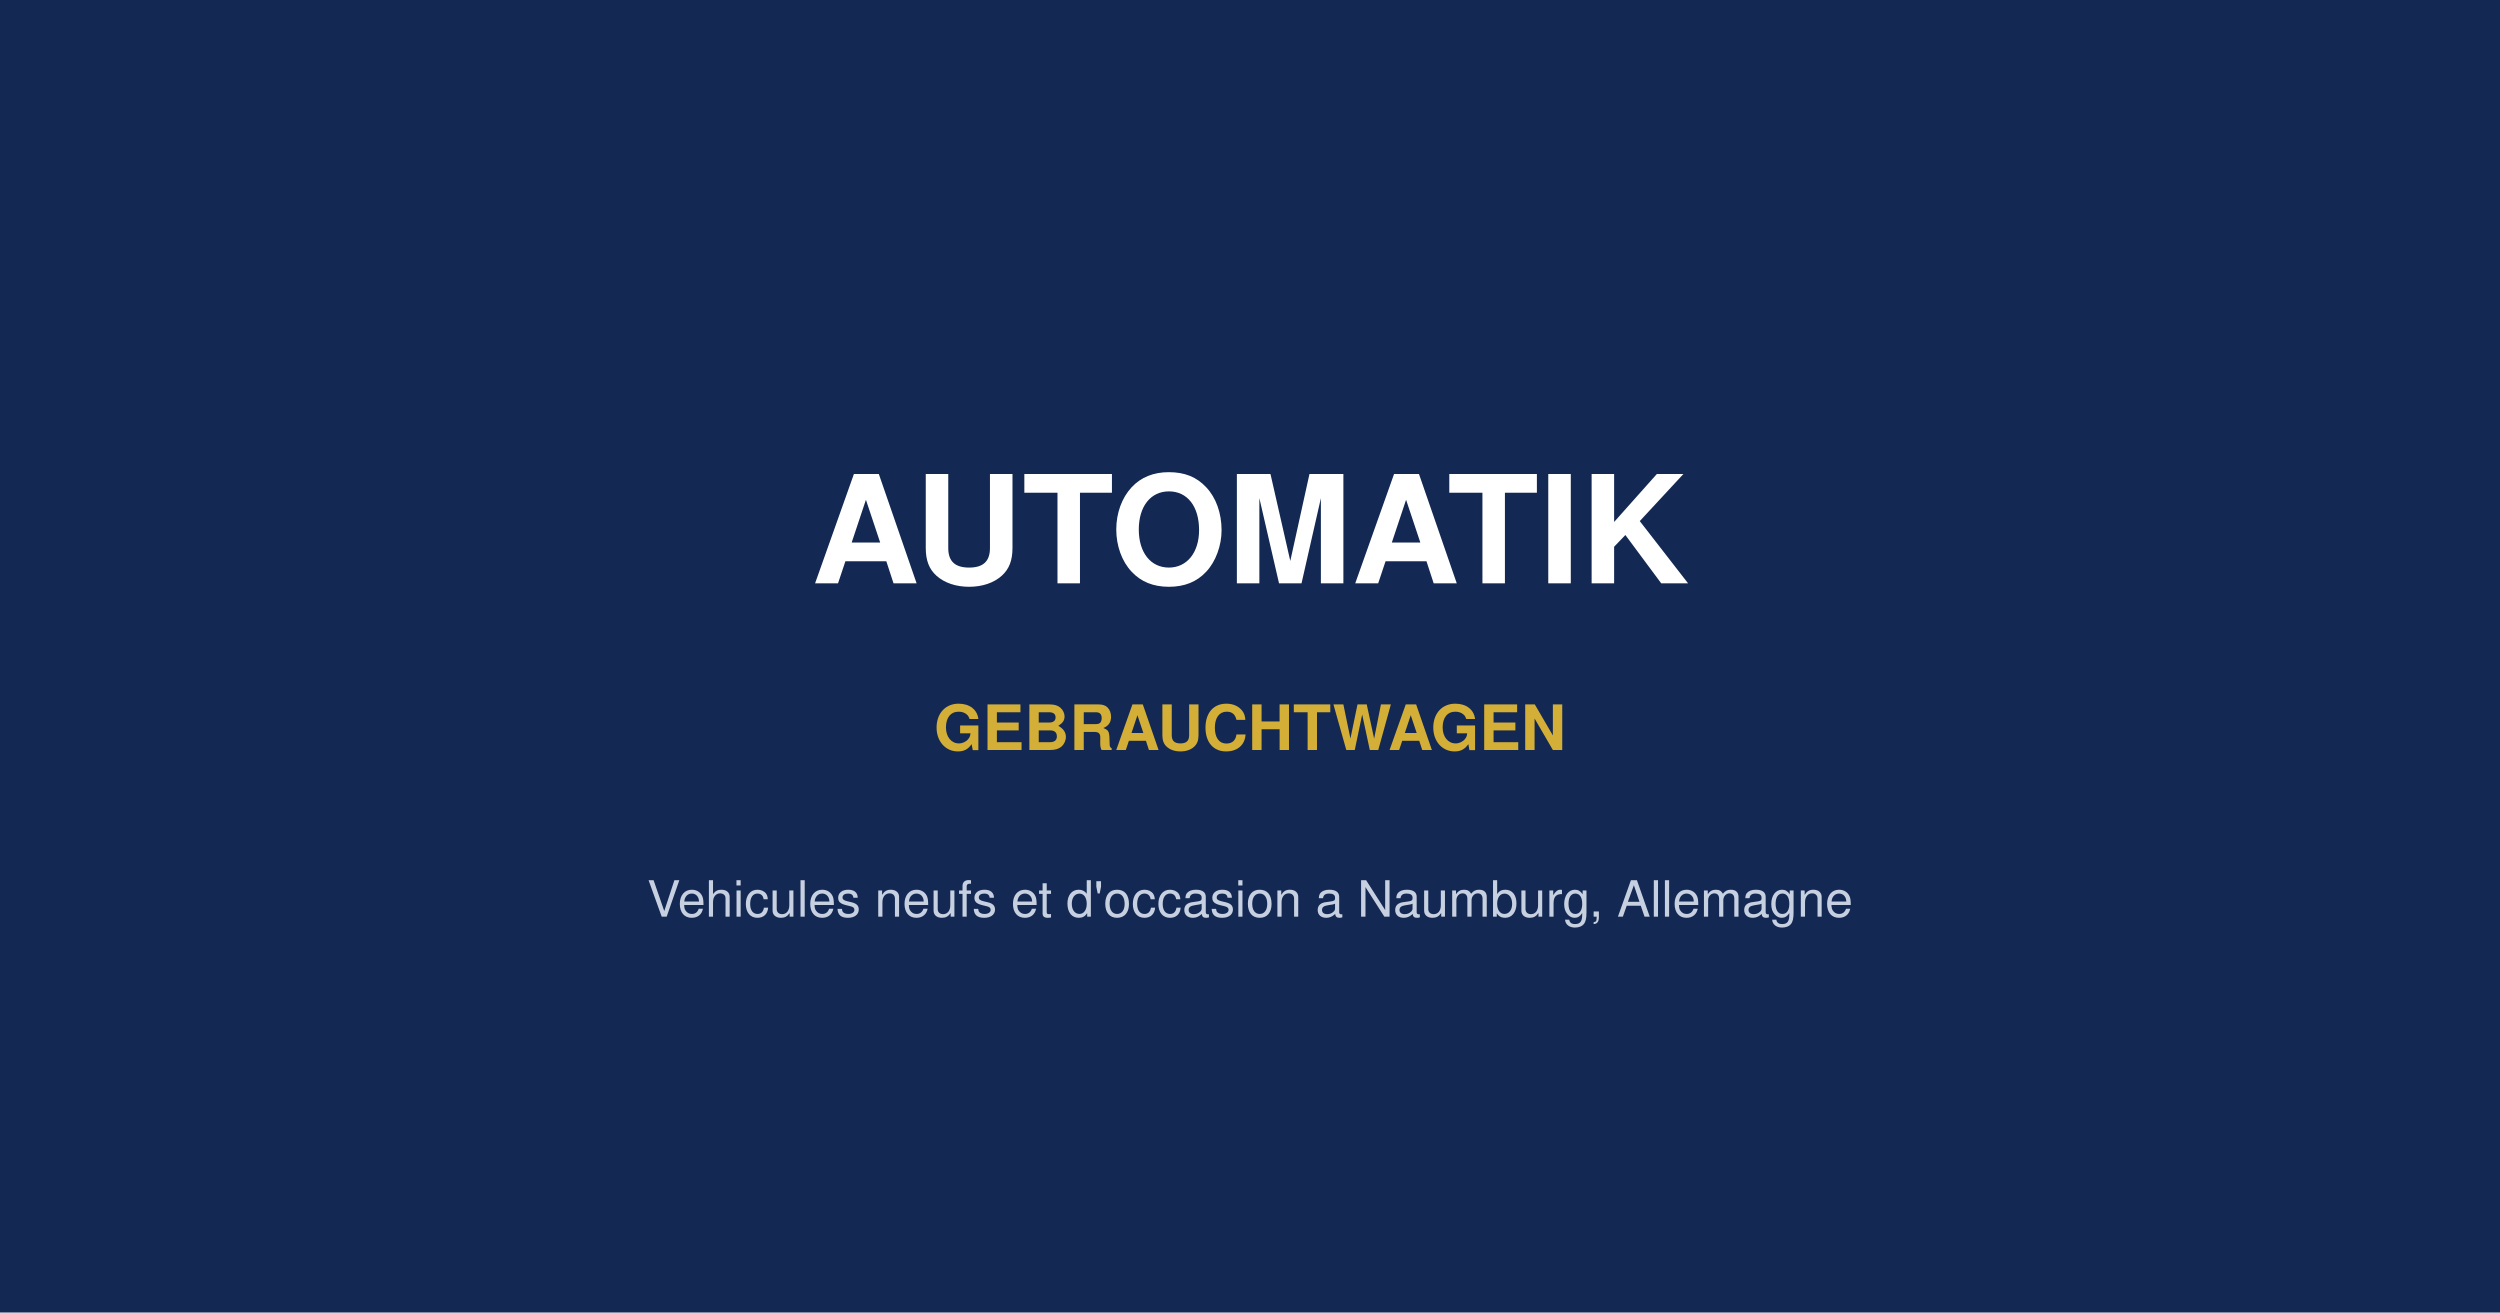
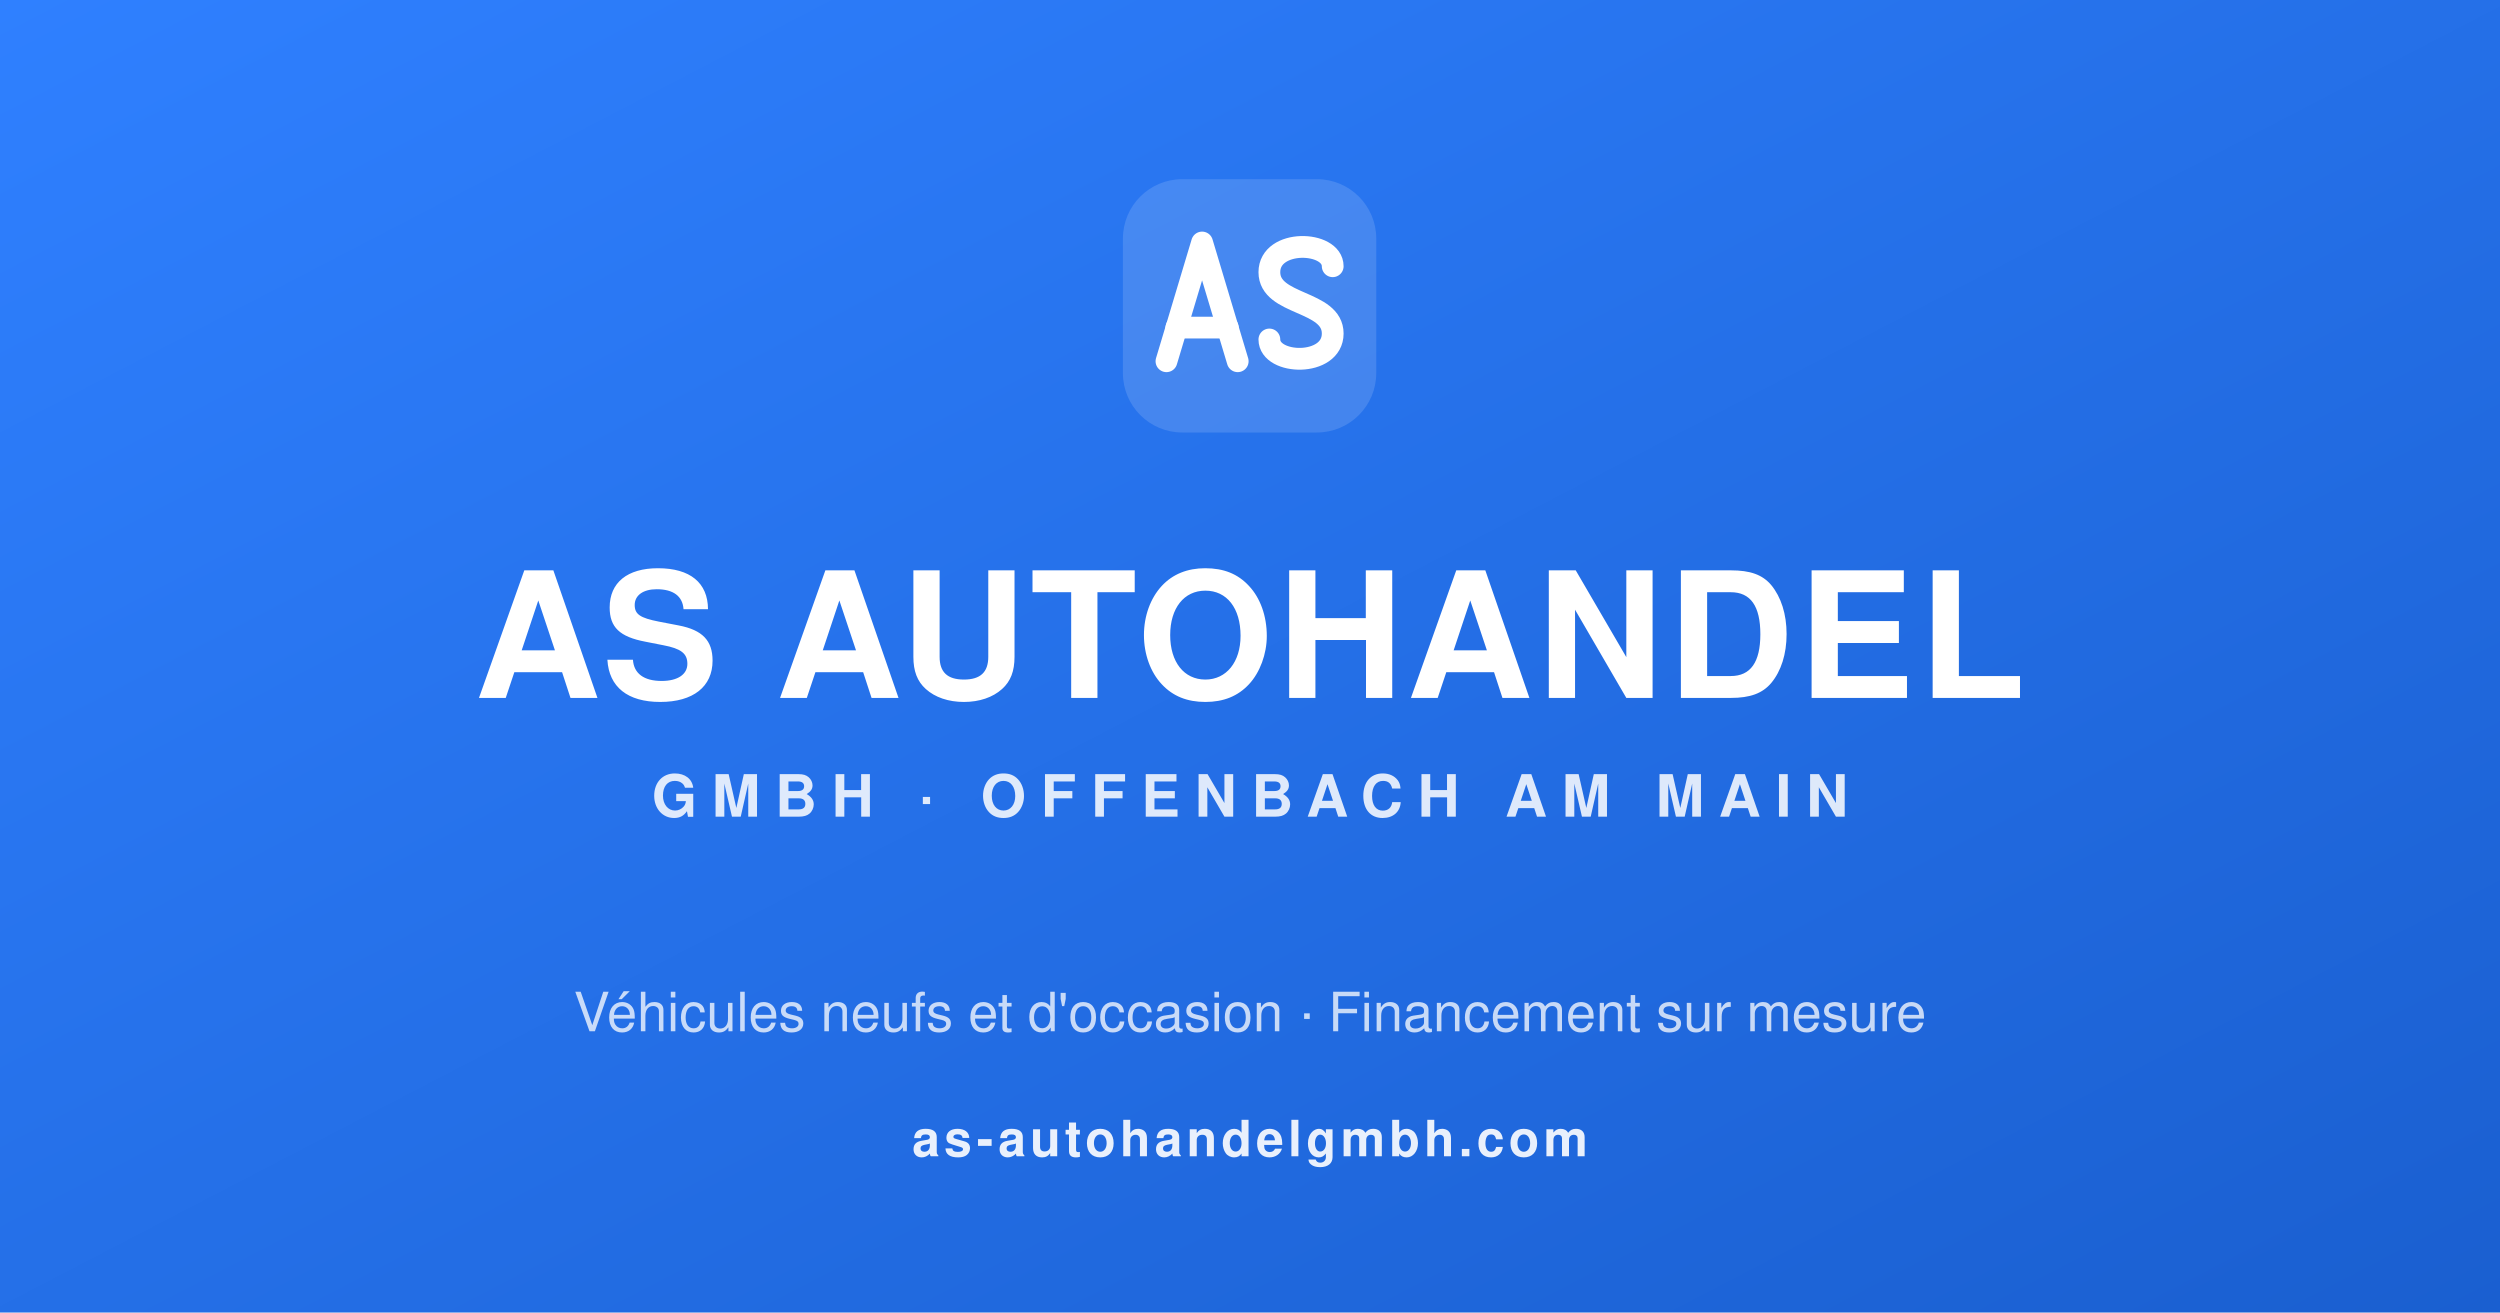
<svg xmlns="http://www.w3.org/2000/svg" width="1200" height="630">
-   <rect width="1200" height="630" fill="#132853" />
-   <text x="600" y="280" text-anchor="middle" fill="#ffffff" font-family="Helvetica, Arial, sans-serif" font-size="72" font-weight="800">AUTOMATIK</text>
-   <text x="600" y="360" text-anchor="middle" fill="#D4AF37" font-family="Helvetica, Arial, sans-serif" font-size="30" font-weight="600">GEBRAUCHTWAGEN</text>
-   <text x="600" y="440" text-anchor="middle" fill="#C7D0E0" font-family="Helvetica, Arial, sans-serif" font-size="24">Vehicules neufs et d'occasion a Naumburg, Allemagne</text>
+   <defs>
+     <linearGradient id="bg" x1="0" y1="0" x2="1" y2="1">
+       <stop offset="0" stop-color="#2F80FF" />
+       <stop offset="1" stop-color="#1A5FD0" />
+     </linearGradient>
+   </defs>
+   <rect width="1200" height="630" fill="url(#bg)" />
+   <g transform="translate(539,86) scale(1.9)">
+     <rect width="64" height="64" rx="15" fill="#ffffff" opacity="0.14" />
+     <g fill="none" stroke="#ffffff" stroke-width="5.5" stroke-linecap="round" stroke-linejoin="round">
+       <path d="M11 46 L20 16 L29 46" />
+       <path d="M13.5 37.5 H26.5" />
+       <path d="M53 22 C53 15.5 37 15 37 23.5 C37 32 53 30.5 53 39 C53 47.5 37 47 37 40.5" />
+     </g>
+   </g>
+   <text x="600" y="335" text-anchor="middle" fill="#ffffff" font-family="Outfit, Helvetica, Arial, sans-serif" font-weight="800" font-size="84" letter-spacing="2">AS AUTOHANDEL</text>
+   <text x="600" y="392" text-anchor="middle" fill="#ffffff" opacity="0.85" font-family="Outfit, Helvetica, Arial, sans-serif" font-weight="600" font-size="28" letter-spacing="7">GMBH · OFFENBACH AM MAIN</text>
+   <text x="600" y="495" text-anchor="middle" fill="#ffffff" opacity="0.75" font-family="Outfit, Helvetica, Arial, sans-serif" font-weight="500" font-size="26">Véhicules neufs et d'occasion · Financement sur mesure</text>
+   <text x="600" y="555" text-anchor="middle" fill="#ffffff" opacity="0.9" font-family="Outfit, Helvetica, Arial, sans-serif" font-weight="700" font-size="24" letter-spacing="2">as-autohandelgmbh.com</text>
</svg>
